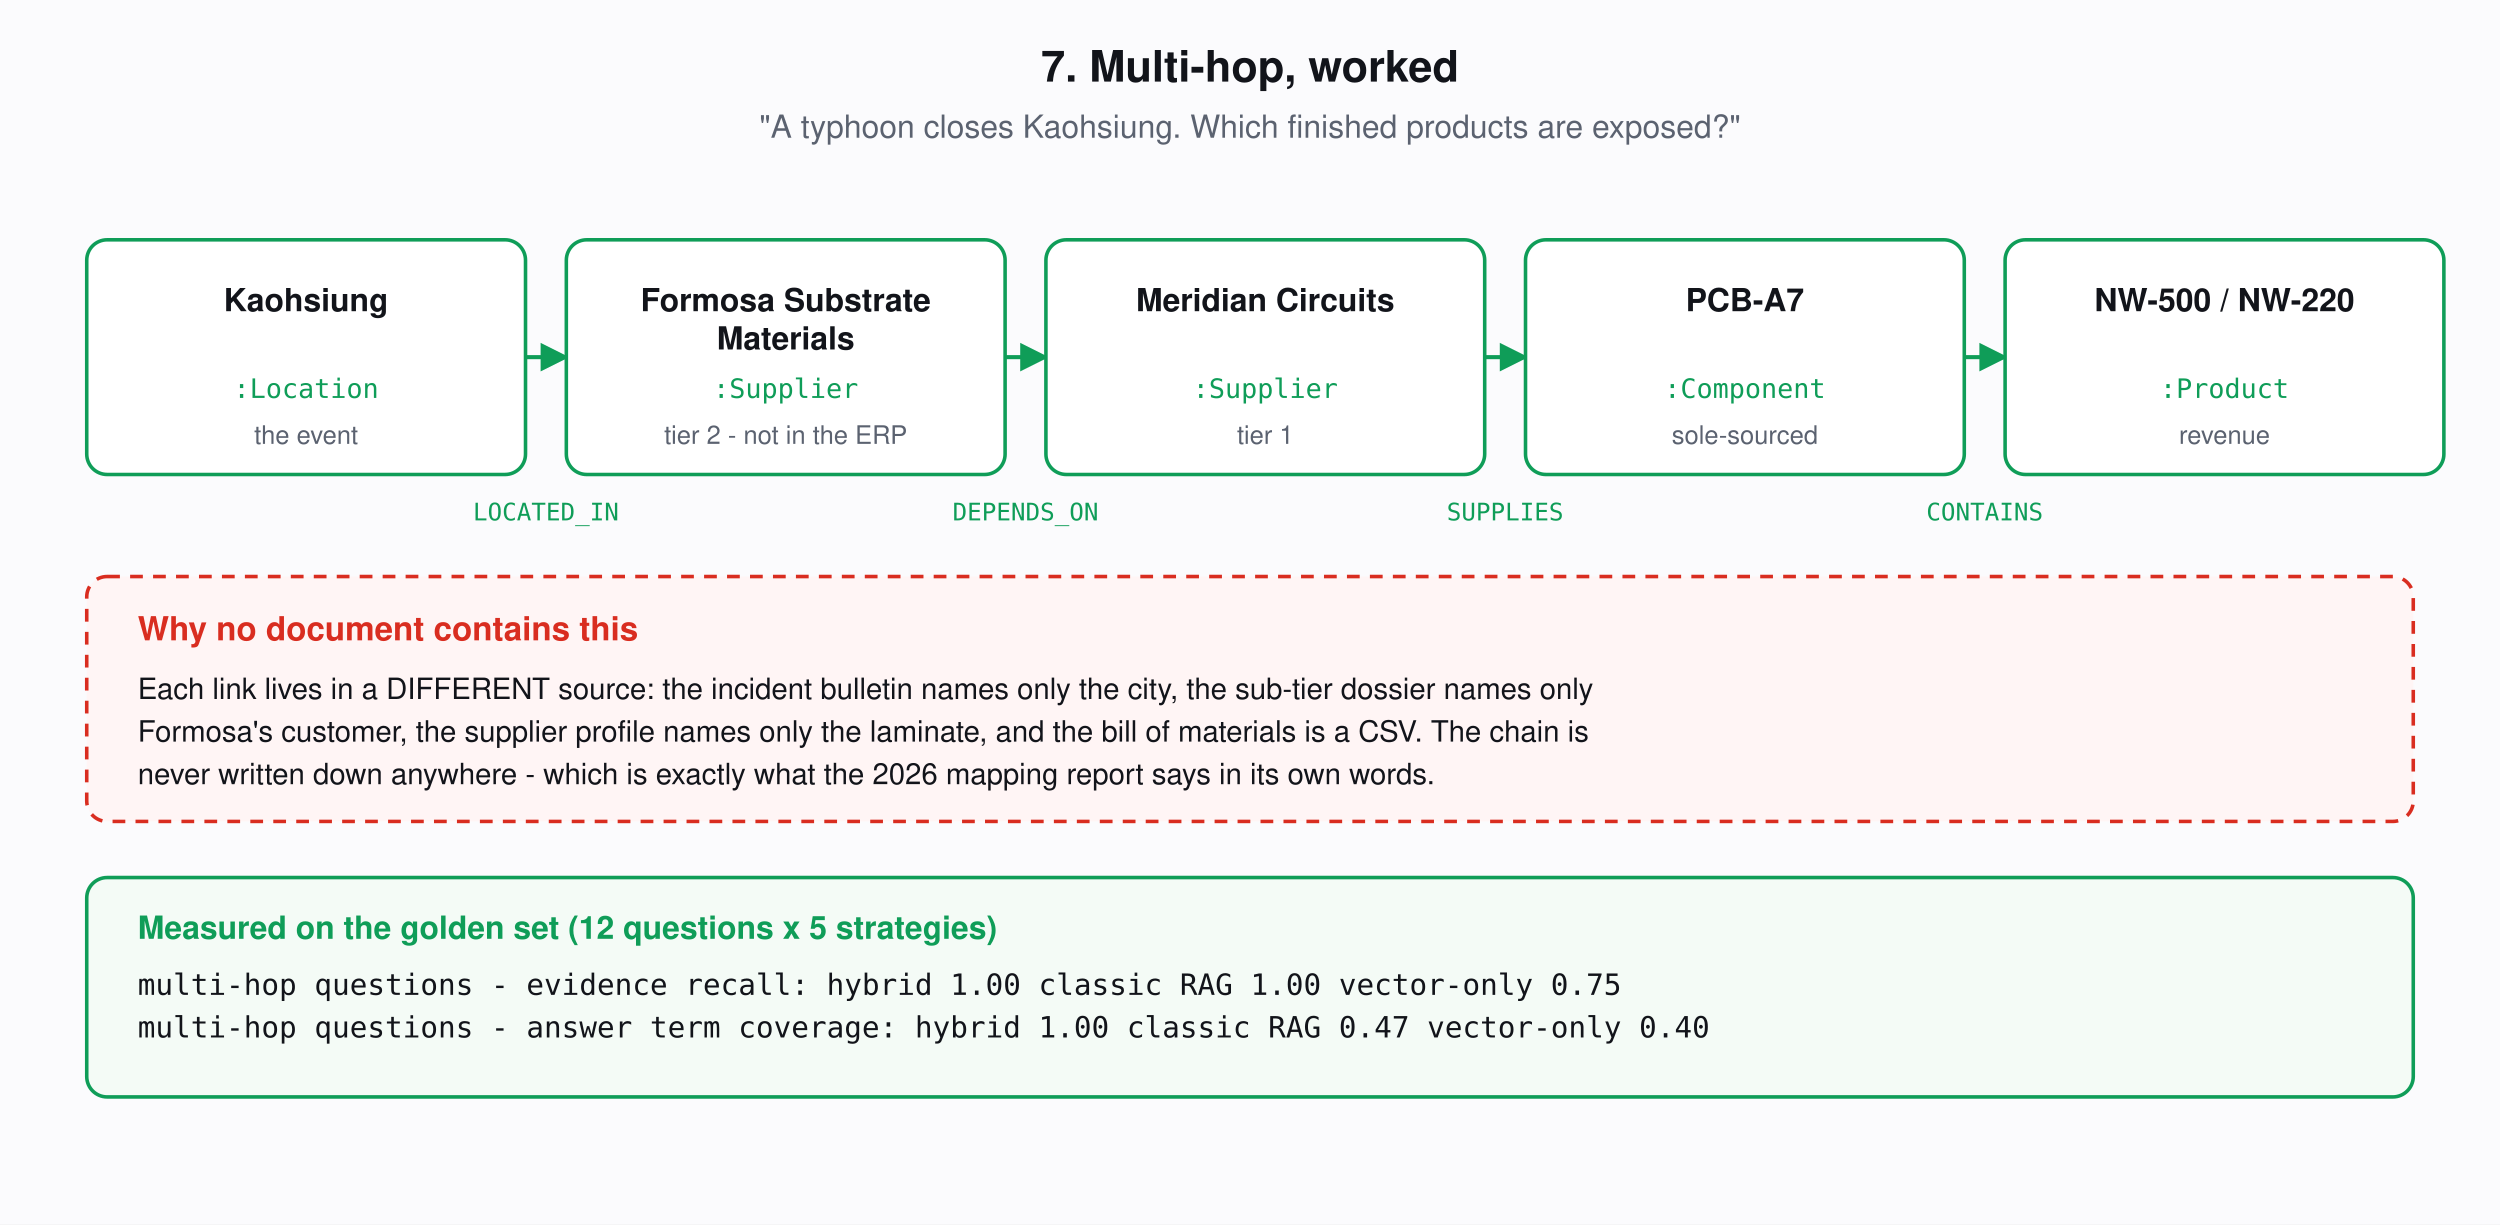
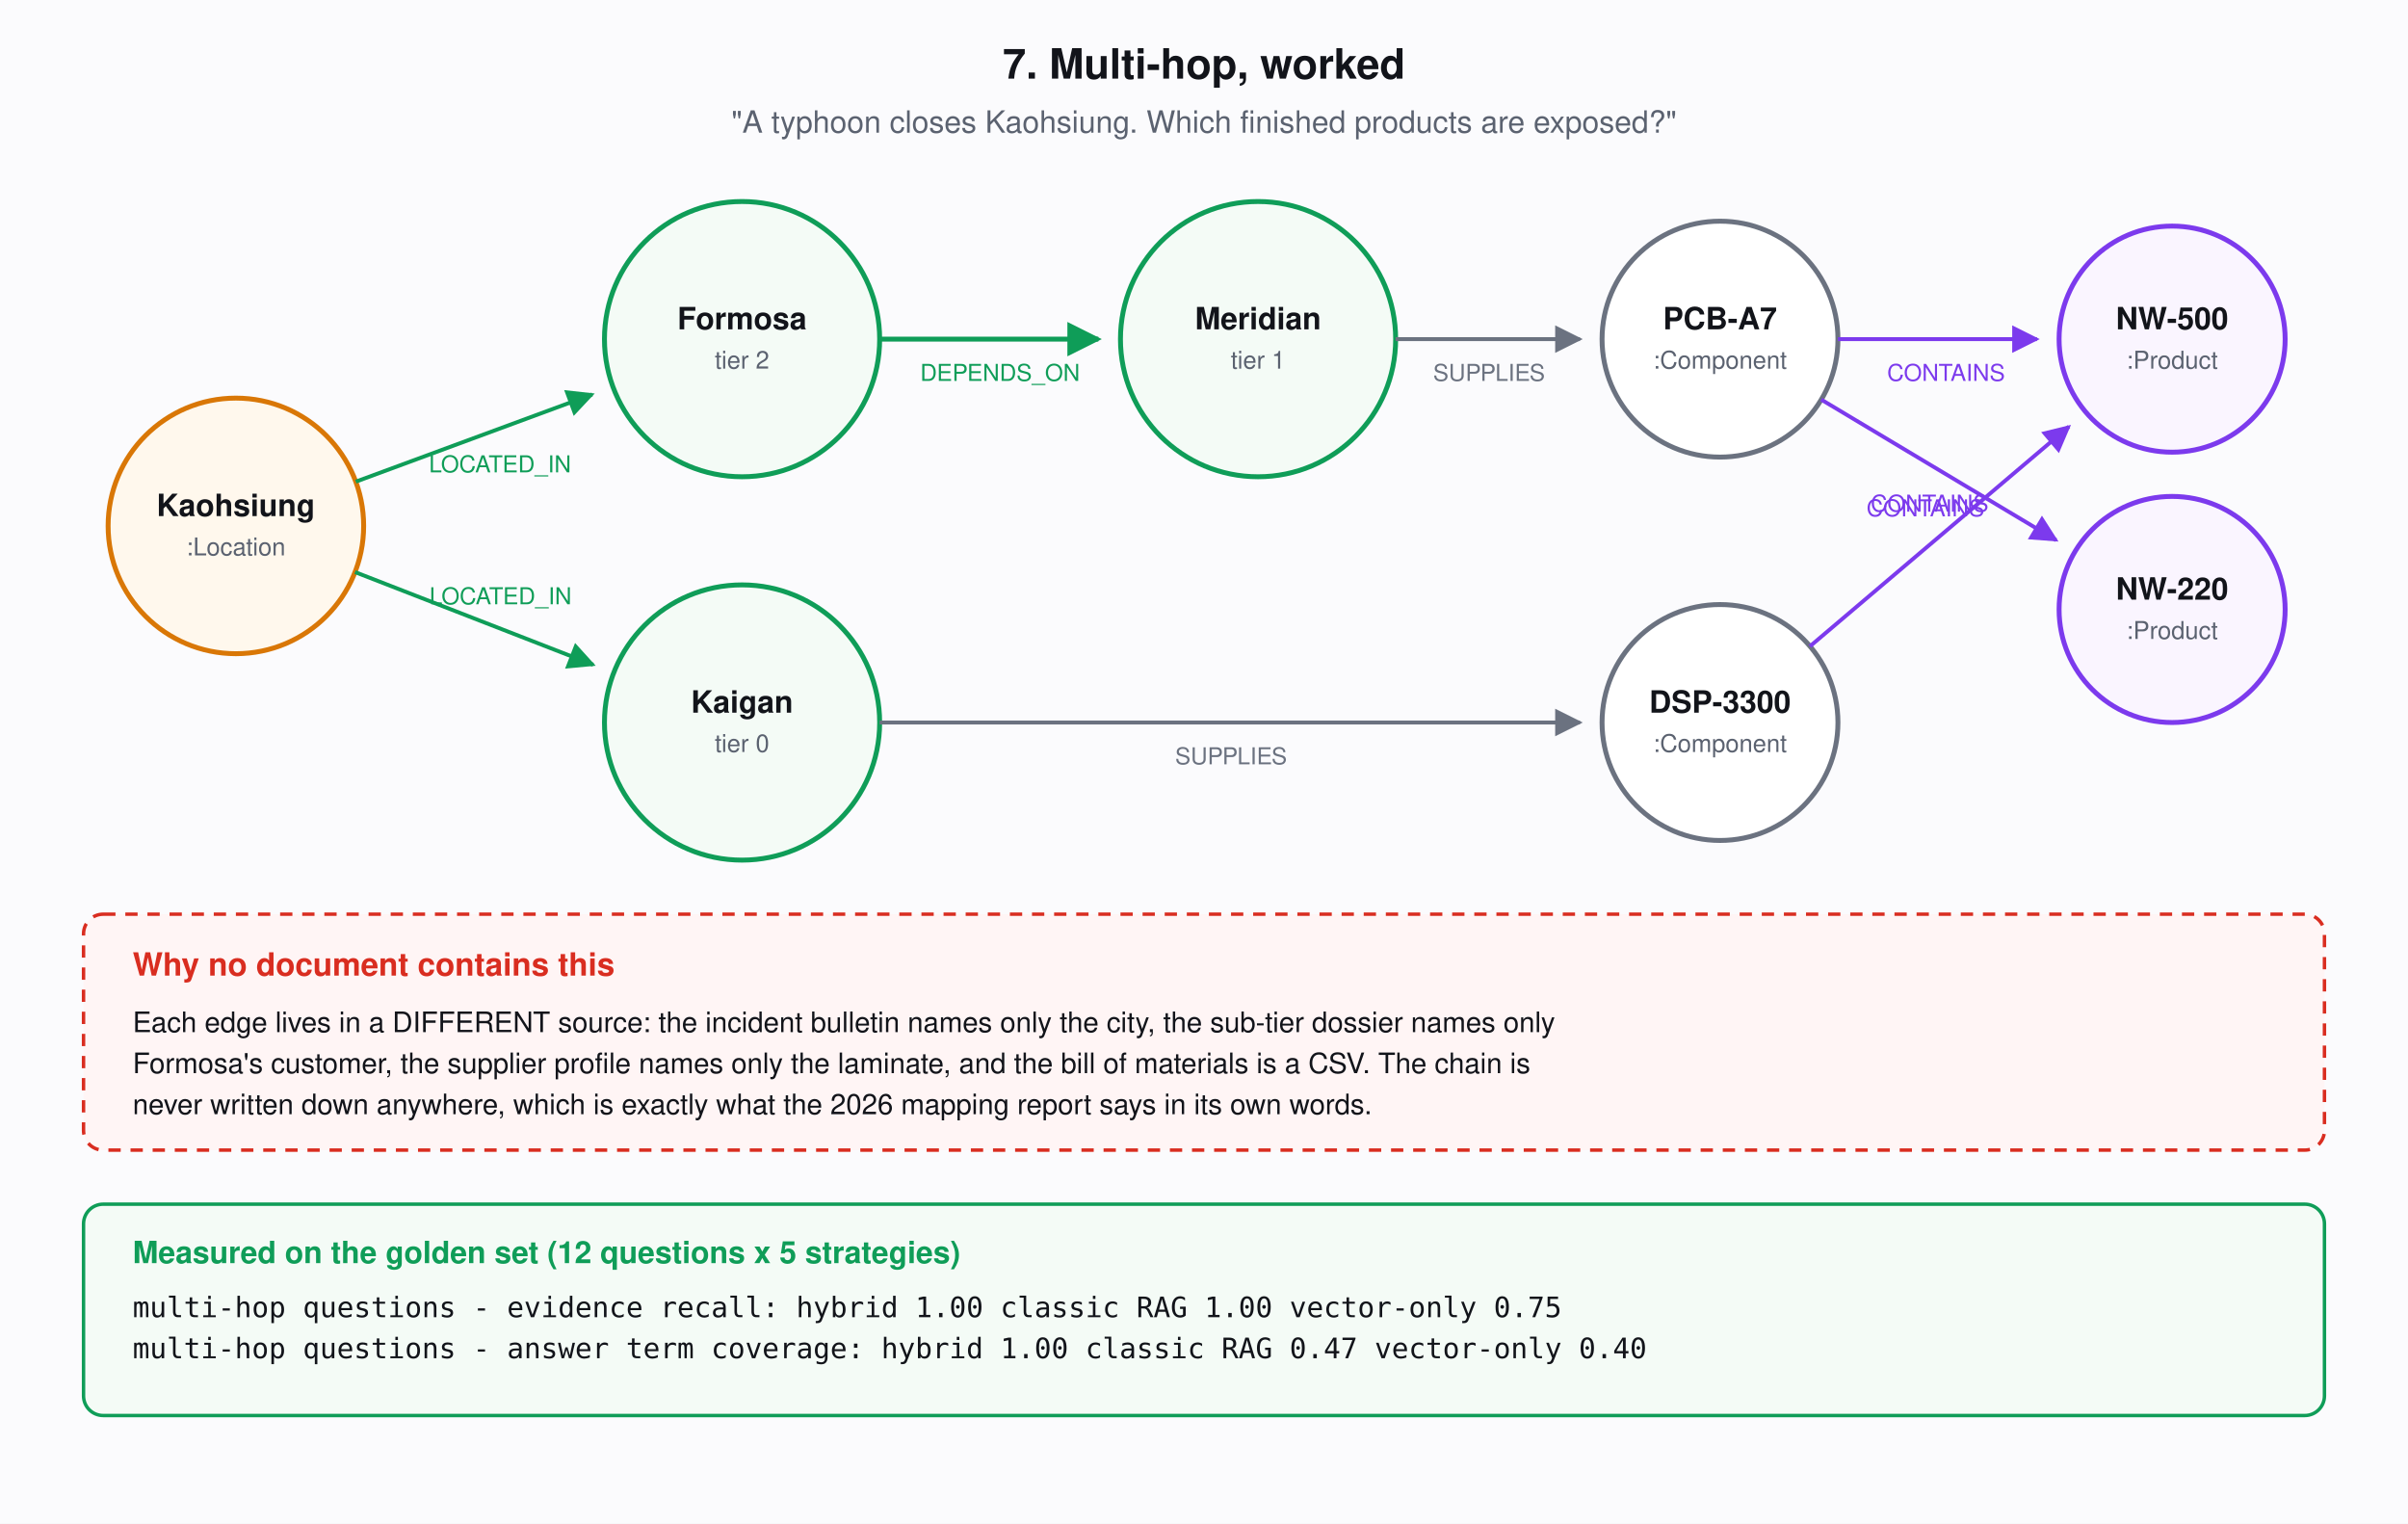
- <svg xmlns="http://www.w3.org/2000/svg" viewBox="0 0 980 480" width="980" height="480" role="img" aria-label="Multi-hop: the answer that exists in no document">
+ <svg xmlns="http://www.w3.org/2000/svg" viewBox="0 0 980 620" width="980" height="620" role="img" aria-label="Multi-hop traversal: the answer that exists in no document">
  <defs>
    <marker id="arrow-0f9d58" viewBox="0 0 10 10" refX="9" refY="5" markerWidth="7" markerHeight="7" orient="auto-start-reverse">
      <path d="M 0 0 L 10 5 L 0 10 z" fill="#0f9d58" />
    </marker>
+     <marker id="arrow-6b7280" viewBox="0 0 10 10" refX="9" refY="5" markerWidth="7" markerHeight="7" orient="auto-start-reverse">
+       <path d="M 0 0 L 10 5 L 0 10 z" fill="#6b7280" />
+     </marker>
+     <marker id="arrow-7c3aed" viewBox="0 0 10 10" refX="9" refY="5" markerWidth="7" markerHeight="7" orient="auto-start-reverse">
+       <path d="M 0 0 L 10 5 L 0 10 z" fill="#7c3aed" />
+     </marker>
  </defs>
-   <rect width="980" height="480" fill="#fbfbfd" />
+   <rect width="980" height="620" fill="#fbfbfd" />
  <text x="490.0" y="32.0" font-family="-apple-system, BlinkMacSystemFont, 'Segoe UI', Helvetica, Arial, sans-serif" font-size="17" fill="#12141a" text-anchor="middle" font-weight="600">7. Multi-hop, worked</text>
  <text x="490.0" y="54.0" font-family="-apple-system, BlinkMacSystemFont, 'Segoe UI', Helvetica, Arial, sans-serif" font-size="12.5" fill="#5b6270" text-anchor="middle">"A typhoon closes Kaohsiung. Which finished products are exposed?"</text>
-   <rect x="34.0" y="94.0" width="172.0" height="92.0" rx="8" fill="#ffffff" stroke="#0f9d58" stroke-width="1.4" />
-   <text x="120.0" y="122.0" font-family="-apple-system, BlinkMacSystemFont, 'Segoe UI', Helvetica, Arial, sans-serif" font-size="12.5" fill="#12141a" text-anchor="middle" font-weight="600">Kaohsiung</text>
-   <text x="120.0" y="156.0" font-family="ui-monospace, SFMono-Regular, Menlo, Consolas, monospace" font-size="10.5" fill="#0f9d58" text-anchor="middle">:Location</text>
-   <text x="120.0" y="174.0" font-family="-apple-system, BlinkMacSystemFont, 'Segoe UI', Helvetica, Arial, sans-serif" font-size="10" fill="#5b6270" text-anchor="middle">the event</text>
-   <line x1="206.0" y1="140.0" x2="222.0" y2="140.0" stroke="#0f9d58" stroke-width="1.6" marker-end="url(#arrow-0f9d58)" />
-   <rect x="222.0" y="94.0" width="172.0" height="92.0" rx="8" fill="#ffffff" stroke="#0f9d58" stroke-width="1.4" />
-   <text x="308.0" y="122.0" font-family="-apple-system, BlinkMacSystemFont, 'Segoe UI', Helvetica, Arial, sans-serif" font-size="12.5" fill="#12141a" text-anchor="middle" font-weight="600">Formosa Substrate</text>
-   <text x="308.0" y="137.0" font-family="-apple-system, BlinkMacSystemFont, 'Segoe UI', Helvetica, Arial, sans-serif" font-size="12.5" fill="#12141a" text-anchor="middle" font-weight="600">Materials</text>
-   <text x="308.0" y="156.0" font-family="ui-monospace, SFMono-Regular, Menlo, Consolas, monospace" font-size="10.5" fill="#0f9d58" text-anchor="middle">:Supplier</text>
-   <text x="308.0" y="174.0" font-family="-apple-system, BlinkMacSystemFont, 'Segoe UI', Helvetica, Arial, sans-serif" font-size="10" fill="#5b6270" text-anchor="middle">tier 2 - not in the ERP</text>
-   <line x1="394.0" y1="140.0" x2="410.0" y2="140.0" stroke="#0f9d58" stroke-width="1.6" marker-end="url(#arrow-0f9d58)" />
-   <rect x="410.0" y="94.0" width="172.0" height="92.0" rx="8" fill="#ffffff" stroke="#0f9d58" stroke-width="1.4" />
-   <text x="496.0" y="122.0" font-family="-apple-system, BlinkMacSystemFont, 'Segoe UI', Helvetica, Arial, sans-serif" font-size="12.5" fill="#12141a" text-anchor="middle" font-weight="600">Meridian Circuits</text>
-   <text x="496.0" y="156.0" font-family="ui-monospace, SFMono-Regular, Menlo, Consolas, monospace" font-size="10.5" fill="#0f9d58" text-anchor="middle">:Supplier</text>
-   <text x="496.0" y="174.0" font-family="-apple-system, BlinkMacSystemFont, 'Segoe UI', Helvetica, Arial, sans-serif" font-size="10" fill="#5b6270" text-anchor="middle">tier 1</text>
-   <line x1="582.0" y1="140.0" x2="598.0" y2="140.0" stroke="#0f9d58" stroke-width="1.6" marker-end="url(#arrow-0f9d58)" />
-   <rect x="598.0" y="94.0" width="172.0" height="92.0" rx="8" fill="#ffffff" stroke="#0f9d58" stroke-width="1.4" />
-   <text x="684.0" y="122.0" font-family="-apple-system, BlinkMacSystemFont, 'Segoe UI', Helvetica, Arial, sans-serif" font-size="12.5" fill="#12141a" text-anchor="middle" font-weight="600">PCB-A7</text>
-   <text x="684.0" y="156.0" font-family="ui-monospace, SFMono-Regular, Menlo, Consolas, monospace" font-size="10.5" fill="#0f9d58" text-anchor="middle">:Component</text>
-   <text x="684.0" y="174.0" font-family="-apple-system, BlinkMacSystemFont, 'Segoe UI', Helvetica, Arial, sans-serif" font-size="10" fill="#5b6270" text-anchor="middle">sole-sourced</text>
-   <line x1="770.0" y1="140.0" x2="786.0" y2="140.0" stroke="#0f9d58" stroke-width="1.6" marker-end="url(#arrow-0f9d58)" />
-   <rect x="786.0" y="94.0" width="172.0" height="92.0" rx="8" fill="#ffffff" stroke="#0f9d58" stroke-width="1.4" />
-   <text x="872.0" y="122.0" font-family="-apple-system, BlinkMacSystemFont, 'Segoe UI', Helvetica, Arial, sans-serif" font-size="12.5" fill="#12141a" text-anchor="middle" font-weight="600">NW-500 / NW-220</text>
-   <text x="872.0" y="156.0" font-family="ui-monospace, SFMono-Regular, Menlo, Consolas, monospace" font-size="10.5" fill="#0f9d58" text-anchor="middle">:Product</text>
-   <text x="872.0" y="174.0" font-family="-apple-system, BlinkMacSystemFont, 'Segoe UI', Helvetica, Arial, sans-serif" font-size="10" fill="#5b6270" text-anchor="middle">revenue</text>
-   <text x="214.0" y="204.0" font-family="ui-monospace, SFMono-Regular, Menlo, Consolas, monospace" font-size="9.5" fill="#0f9d58" text-anchor="middle">LOCATED_IN</text>
-   <text x="402.0" y="204.0" font-family="ui-monospace, SFMono-Regular, Menlo, Consolas, monospace" font-size="9.5" fill="#0f9d58" text-anchor="middle">DEPENDS_ON</text>
-   <text x="590.0" y="204.0" font-family="ui-monospace, SFMono-Regular, Menlo, Consolas, monospace" font-size="9.5" fill="#0f9d58" text-anchor="middle">SUPPLIES</text>
-   <text x="778.0" y="204.0" font-family="ui-monospace, SFMono-Regular, Menlo, Consolas, monospace" font-size="9.5" fill="#0f9d58" text-anchor="middle">CONTAINS</text>
-   <rect x="34.0" y="226.0" width="912.0" height="96.0" rx="8" fill="#fff5f5" stroke="#d92d20" stroke-width="1.4" stroke-dasharray="5 4" />
-   <text x="54.0" y="251.0" font-family="-apple-system, BlinkMacSystemFont, 'Segoe UI', Helvetica, Arial, sans-serif" font-size="13" fill="#d92d20" text-anchor="start" font-weight="600">Why no document contains this</text>
-   <text x="54.0" y="274.0" font-family="-apple-system, BlinkMacSystemFont, 'Segoe UI', Helvetica, Arial, sans-serif" font-size="11.5" fill="#12141a" text-anchor="start">Each link lives in a DIFFERENT source: the incident bulletin names only the city, the sub-tier dossier names only</text>
-   <text x="54.0" y="290.7" font-family="-apple-system, BlinkMacSystemFont, 'Segoe UI', Helvetica, Arial, sans-serif" font-size="11.5" fill="#12141a" text-anchor="start">Formosa's customer, the supplier profile names only the laminate, and the bill of materials is a CSV. The chain is</text>
-   <text x="54.0" y="307.4" font-family="-apple-system, BlinkMacSystemFont, 'Segoe UI', Helvetica, Arial, sans-serif" font-size="11.5" fill="#12141a" text-anchor="start">never written down anywhere - which is exactly what the 2026 mapping report says in its own words.</text>
-   <rect x="34.0" y="344.0" width="912.0" height="86.0" rx="8" fill="#f4fbf6" stroke="#0f9d58" stroke-width="1.4" />
-   <text x="54.0" y="368.0" font-family="-apple-system, BlinkMacSystemFont, 'Segoe UI', Helvetica, Arial, sans-serif" font-size="12.5" fill="#0f9d58" text-anchor="start" font-weight="600">Measured on the golden set (12 questions x 5 strategies)</text>
-   <text x="54.0" y="390.0" font-family="ui-monospace, SFMono-Regular, Menlo, Consolas, monospace" font-size="11.5" fill="#12141a" text-anchor="start">multi-hop questions - evidence recall:        hybrid 1.00   classic RAG 1.00   vector-only 0.75</text>
-   <text x="54.0" y="406.7" font-family="ui-monospace, SFMono-Regular, Menlo, Consolas, monospace" font-size="11.5" fill="#12141a" text-anchor="start">multi-hop questions - answer term coverage:   hybrid 1.00   classic RAG 0.47   vector-only 0.40</text>
+   <circle cx="96.0" cy="214.0" r="52.0" fill="#fff8ed" stroke="#d97706" stroke-width="2.0" />
+   <text x="96.0" y="210.0" font-family="-apple-system, BlinkMacSystemFont, 'Segoe UI', Helvetica, Arial, sans-serif" font-size="12.5" fill="#12141a" text-anchor="middle" font-weight="600">Kaohsiung</text>
+   <text x="96.0" y="226.0" font-family="-apple-system, BlinkMacSystemFont, 'Segoe UI', Helvetica, Arial, sans-serif" font-size="10" fill="#5b6270" text-anchor="middle">:Location</text>
+   <circle cx="302.0" cy="138.0" r="56.0" fill="#f4fbf6" stroke="#0f9d58" stroke-width="2.0" />
+   <text x="302.0" y="134.0" font-family="-apple-system, BlinkMacSystemFont, 'Segoe UI', Helvetica, Arial, sans-serif" font-size="12.5" fill="#12141a" text-anchor="middle" font-weight="600">Formosa</text>
+   <text x="302.0" y="150.0" font-family="-apple-system, BlinkMacSystemFont, 'Segoe UI', Helvetica, Arial, sans-serif" font-size="10" fill="#5b6270" text-anchor="middle">tier 2</text>
+   <circle cx="302.0" cy="294.0" r="56.0" fill="#f4fbf6" stroke="#0f9d58" stroke-width="2.0" />
+   <text x="302.0" y="290.0" font-family="-apple-system, BlinkMacSystemFont, 'Segoe UI', Helvetica, Arial, sans-serif" font-size="12.5" fill="#12141a" text-anchor="middle" font-weight="600">Kaigan</text>
+   <text x="302.0" y="306.0" font-family="-apple-system, BlinkMacSystemFont, 'Segoe UI', Helvetica, Arial, sans-serif" font-size="10" fill="#5b6270" text-anchor="middle">tier 0</text>
+   <circle cx="512.0" cy="138.0" r="56.0" fill="#f4fbf6" stroke="#0f9d58" stroke-width="2.0" />
+   <text x="512.0" y="134.0" font-family="-apple-system, BlinkMacSystemFont, 'Segoe UI', Helvetica, Arial, sans-serif" font-size="12.5" fill="#12141a" text-anchor="middle" font-weight="600">Meridian</text>
+   <text x="512.0" y="150.0" font-family="-apple-system, BlinkMacSystemFont, 'Segoe UI', Helvetica, Arial, sans-serif" font-size="10" fill="#5b6270" text-anchor="middle">tier 1</text>
+   <circle cx="700.0" cy="138.0" r="48.0" fill="#ffffff" stroke="#6b7280" stroke-width="2.0" />
+   <text x="700.0" y="134.0" font-family="-apple-system, BlinkMacSystemFont, 'Segoe UI', Helvetica, Arial, sans-serif" font-size="12.5" fill="#12141a" text-anchor="middle" font-weight="600">PCB-A7</text>
+   <text x="700.0" y="150.0" font-family="-apple-system, BlinkMacSystemFont, 'Segoe UI', Helvetica, Arial, sans-serif" font-size="10" fill="#5b6270" text-anchor="middle">:Component</text>
+   <circle cx="700.0" cy="294.0" r="48.0" fill="#ffffff" stroke="#6b7280" stroke-width="2.0" />
+   <text x="700.0" y="290.0" font-family="-apple-system, BlinkMacSystemFont, 'Segoe UI', Helvetica, Arial, sans-serif" font-size="12.5" fill="#12141a" text-anchor="middle" font-weight="600">DSP-3300</text>
+   <text x="700.0" y="306.0" font-family="-apple-system, BlinkMacSystemFont, 'Segoe UI', Helvetica, Arial, sans-serif" font-size="10" fill="#5b6270" text-anchor="middle">:Component</text>
+   <circle cx="884.0" cy="138.0" r="46.0" fill="#faf5ff" stroke="#7c3aed" stroke-width="2.0" />
+   <text x="884.0" y="134.0" font-family="-apple-system, BlinkMacSystemFont, 'Segoe UI', Helvetica, Arial, sans-serif" font-size="12.5" fill="#12141a" text-anchor="middle" font-weight="600">NW-500</text>
+   <text x="884.0" y="150.0" font-family="-apple-system, BlinkMacSystemFont, 'Segoe UI', Helvetica, Arial, sans-serif" font-size="10" fill="#5b6270" text-anchor="middle">:Product</text>
+   <circle cx="884.0" cy="248.0" r="46.0" fill="#faf5ff" stroke="#7c3aed" stroke-width="2.0" />
+   <text x="884.0" y="244.0" font-family="-apple-system, BlinkMacSystemFont, 'Segoe UI', Helvetica, Arial, sans-serif" font-size="12.5" fill="#12141a" text-anchor="middle" font-weight="600">NW-220</text>
+   <text x="884.0" y="260.0" font-family="-apple-system, BlinkMacSystemFont, 'Segoe UI', Helvetica, Arial, sans-serif" font-size="10" fill="#5b6270" text-anchor="middle">:Product</text>
+   <line x1="144.8" y1="196.0" x2="241.0" y2="160.5" stroke="#0f9d58" stroke-width="1.6" marker-end="url(#arrow-0f9d58)" />
+   <text x="203.5" y="192.2" font-family="-apple-system, BlinkMacSystemFont, 'Segoe UI', Helvetica, Arial, sans-serif" font-size="9.5" fill="#0f9d58" text-anchor="middle">LOCATED_IN</text>
+   <line x1="144.5" y1="232.8" x2="241.4" y2="270.5" stroke="#0f9d58" stroke-width="1.6" marker-end="url(#arrow-0f9d58)" />
+   <text x="203.7" y="245.9" font-family="-apple-system, BlinkMacSystemFont, 'Segoe UI', Helvetica, Arial, sans-serif" font-size="9.5" fill="#0f9d58" text-anchor="middle">LOCATED_IN</text>
+   <line x1="358.0" y1="138.0" x2="447.0" y2="138.0" stroke="#0f9d58" stroke-width="2.0" marker-end="url(#arrow-0f9d58)" />
+   <text x="407.0" y="155.0" font-family="-apple-system, BlinkMacSystemFont, 'Segoe UI', Helvetica, Arial, sans-serif" font-size="9.5" fill="#0f9d58" text-anchor="middle">DEPENDS_ON</text>
+   <line x1="568.0" y1="138.0" x2="643.0" y2="138.0" stroke="#6b7280" stroke-width="1.6" marker-end="url(#arrow-6b7280)" />
+   <text x="606.0" y="155.0" font-family="-apple-system, BlinkMacSystemFont, 'Segoe UI', Helvetica, Arial, sans-serif" font-size="9.5" fill="#6b7280" text-anchor="middle">SUPPLIES</text>
+   <line x1="358.0" y1="294.0" x2="643.0" y2="294.0" stroke="#6b7280" stroke-width="1.6" marker-end="url(#arrow-6b7280)" />
+   <text x="501.0" y="311.0" font-family="-apple-system, BlinkMacSystemFont, 'Segoe UI', Helvetica, Arial, sans-serif" font-size="9.5" fill="#6b7280" text-anchor="middle">SUPPLIES</text>
+   <line x1="748.0" y1="138.0" x2="829.0" y2="138.0" stroke="#7c3aed" stroke-width="1.6" marker-end="url(#arrow-7c3aed)" />
+   <text x="792.0" y="155.0" font-family="-apple-system, BlinkMacSystemFont, 'Segoe UI', Helvetica, Arial, sans-serif" font-size="9.5" fill="#7c3aed" text-anchor="middle">CONTAINS</text>
+   <line x1="741.2" y1="162.6" x2="836.8" y2="219.8" stroke="#7c3aed" stroke-width="1.6" marker-end="url(#arrow-7c3aed)" />
+   <text x="785.3" y="208.2" font-family="-apple-system, BlinkMacSystemFont, 'Segoe UI', Helvetica, Arial, sans-serif" font-size="9.5" fill="#7c3aed" text-anchor="middle">CONTAINS</text>
+   <line x1="736.6" y1="263.0" x2="842.0" y2="173.6" stroke="#7c3aed" stroke-width="1.6" marker-end="url(#arrow-7c3aed)" />
+   <text x="783.6" y="210.1" font-family="-apple-system, BlinkMacSystemFont, 'Segoe UI', Helvetica, Arial, sans-serif" font-size="9.5" fill="#7c3aed" text-anchor="middle">CONTAINS</text>
+   <rect x="34.0" y="372.0" width="912.0" height="96.0" rx="8" fill="#fff5f5" stroke="#d92d20" stroke-width="1.4" stroke-dasharray="5 4" />
+   <text x="54.0" y="397.0" font-family="-apple-system, BlinkMacSystemFont, 'Segoe UI', Helvetica, Arial, sans-serif" font-size="13" fill="#d92d20" text-anchor="start" font-weight="600">Why no document contains this</text>
+   <text x="54.0" y="420.0" font-family="-apple-system, BlinkMacSystemFont, 'Segoe UI', Helvetica, Arial, sans-serif" font-size="11.5" fill="#12141a" text-anchor="start">Each edge lives in a DIFFERENT source: the incident bulletin names only the city, the sub-tier dossier names only</text>
+   <text x="54.0" y="436.7" font-family="-apple-system, BlinkMacSystemFont, 'Segoe UI', Helvetica, Arial, sans-serif" font-size="11.5" fill="#12141a" text-anchor="start">Formosa's customer, the supplier profile names only the laminate, and the bill of materials is a CSV. The chain is</text>
+   <text x="54.0" y="453.4" font-family="-apple-system, BlinkMacSystemFont, 'Segoe UI', Helvetica, Arial, sans-serif" font-size="11.5" fill="#12141a" text-anchor="start">never written down anywhere, which is exactly what the 2026 mapping report says in its own words.</text>
+   <rect x="34.0" y="490.0" width="912.0" height="86.0" rx="8" fill="#f4fbf6" stroke="#0f9d58" stroke-width="1.4" />
+   <text x="54.0" y="514.0" font-family="-apple-system, BlinkMacSystemFont, 'Segoe UI', Helvetica, Arial, sans-serif" font-size="12.5" fill="#0f9d58" text-anchor="start" font-weight="600">Measured on the golden set (12 questions x 5 strategies)</text>
+   <text x="54.0" y="536.0" font-family="ui-monospace, SFMono-Regular, Menlo, Consolas, monospace" font-size="11.5" fill="#12141a" text-anchor="start">multi-hop questions - evidence recall:        hybrid 1.00   classic RAG 1.00   vector-only 0.75</text>
+   <text x="54.0" y="552.7" font-family="ui-monospace, SFMono-Regular, Menlo, Consolas, monospace" font-size="11.5" fill="#12141a" text-anchor="start">multi-hop questions - answer term coverage:   hybrid 1.00   classic RAG 0.47   vector-only 0.40</text>
</svg>
